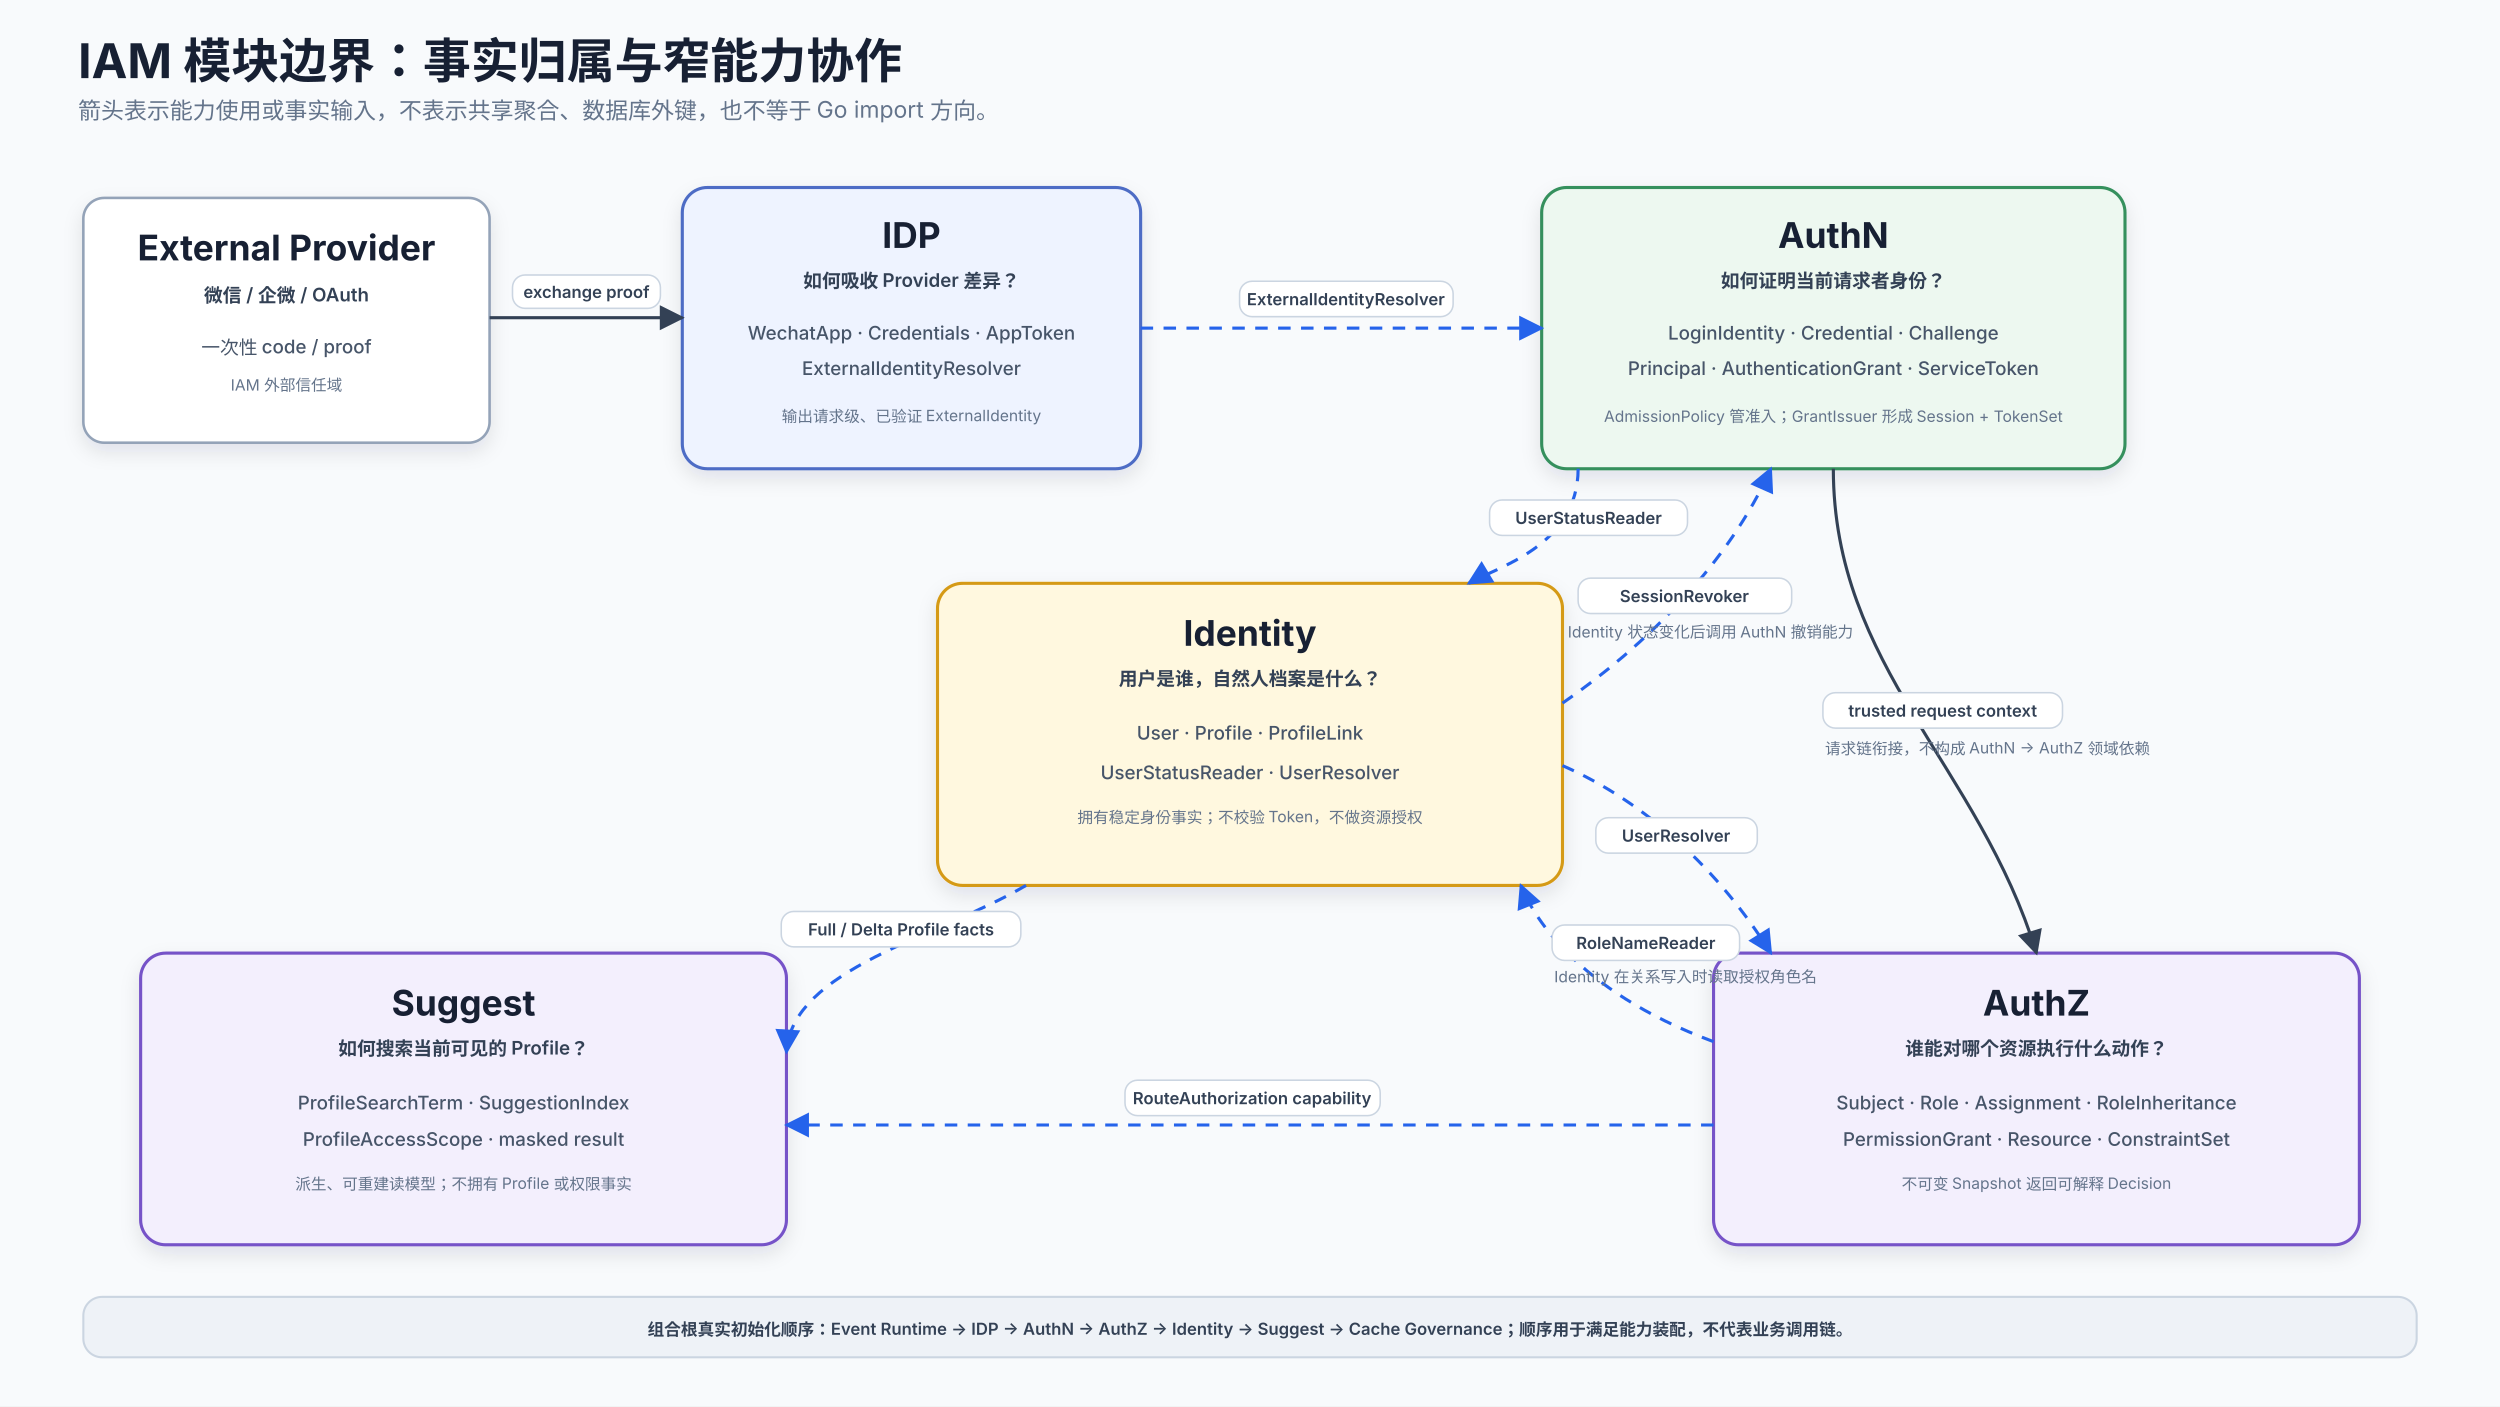
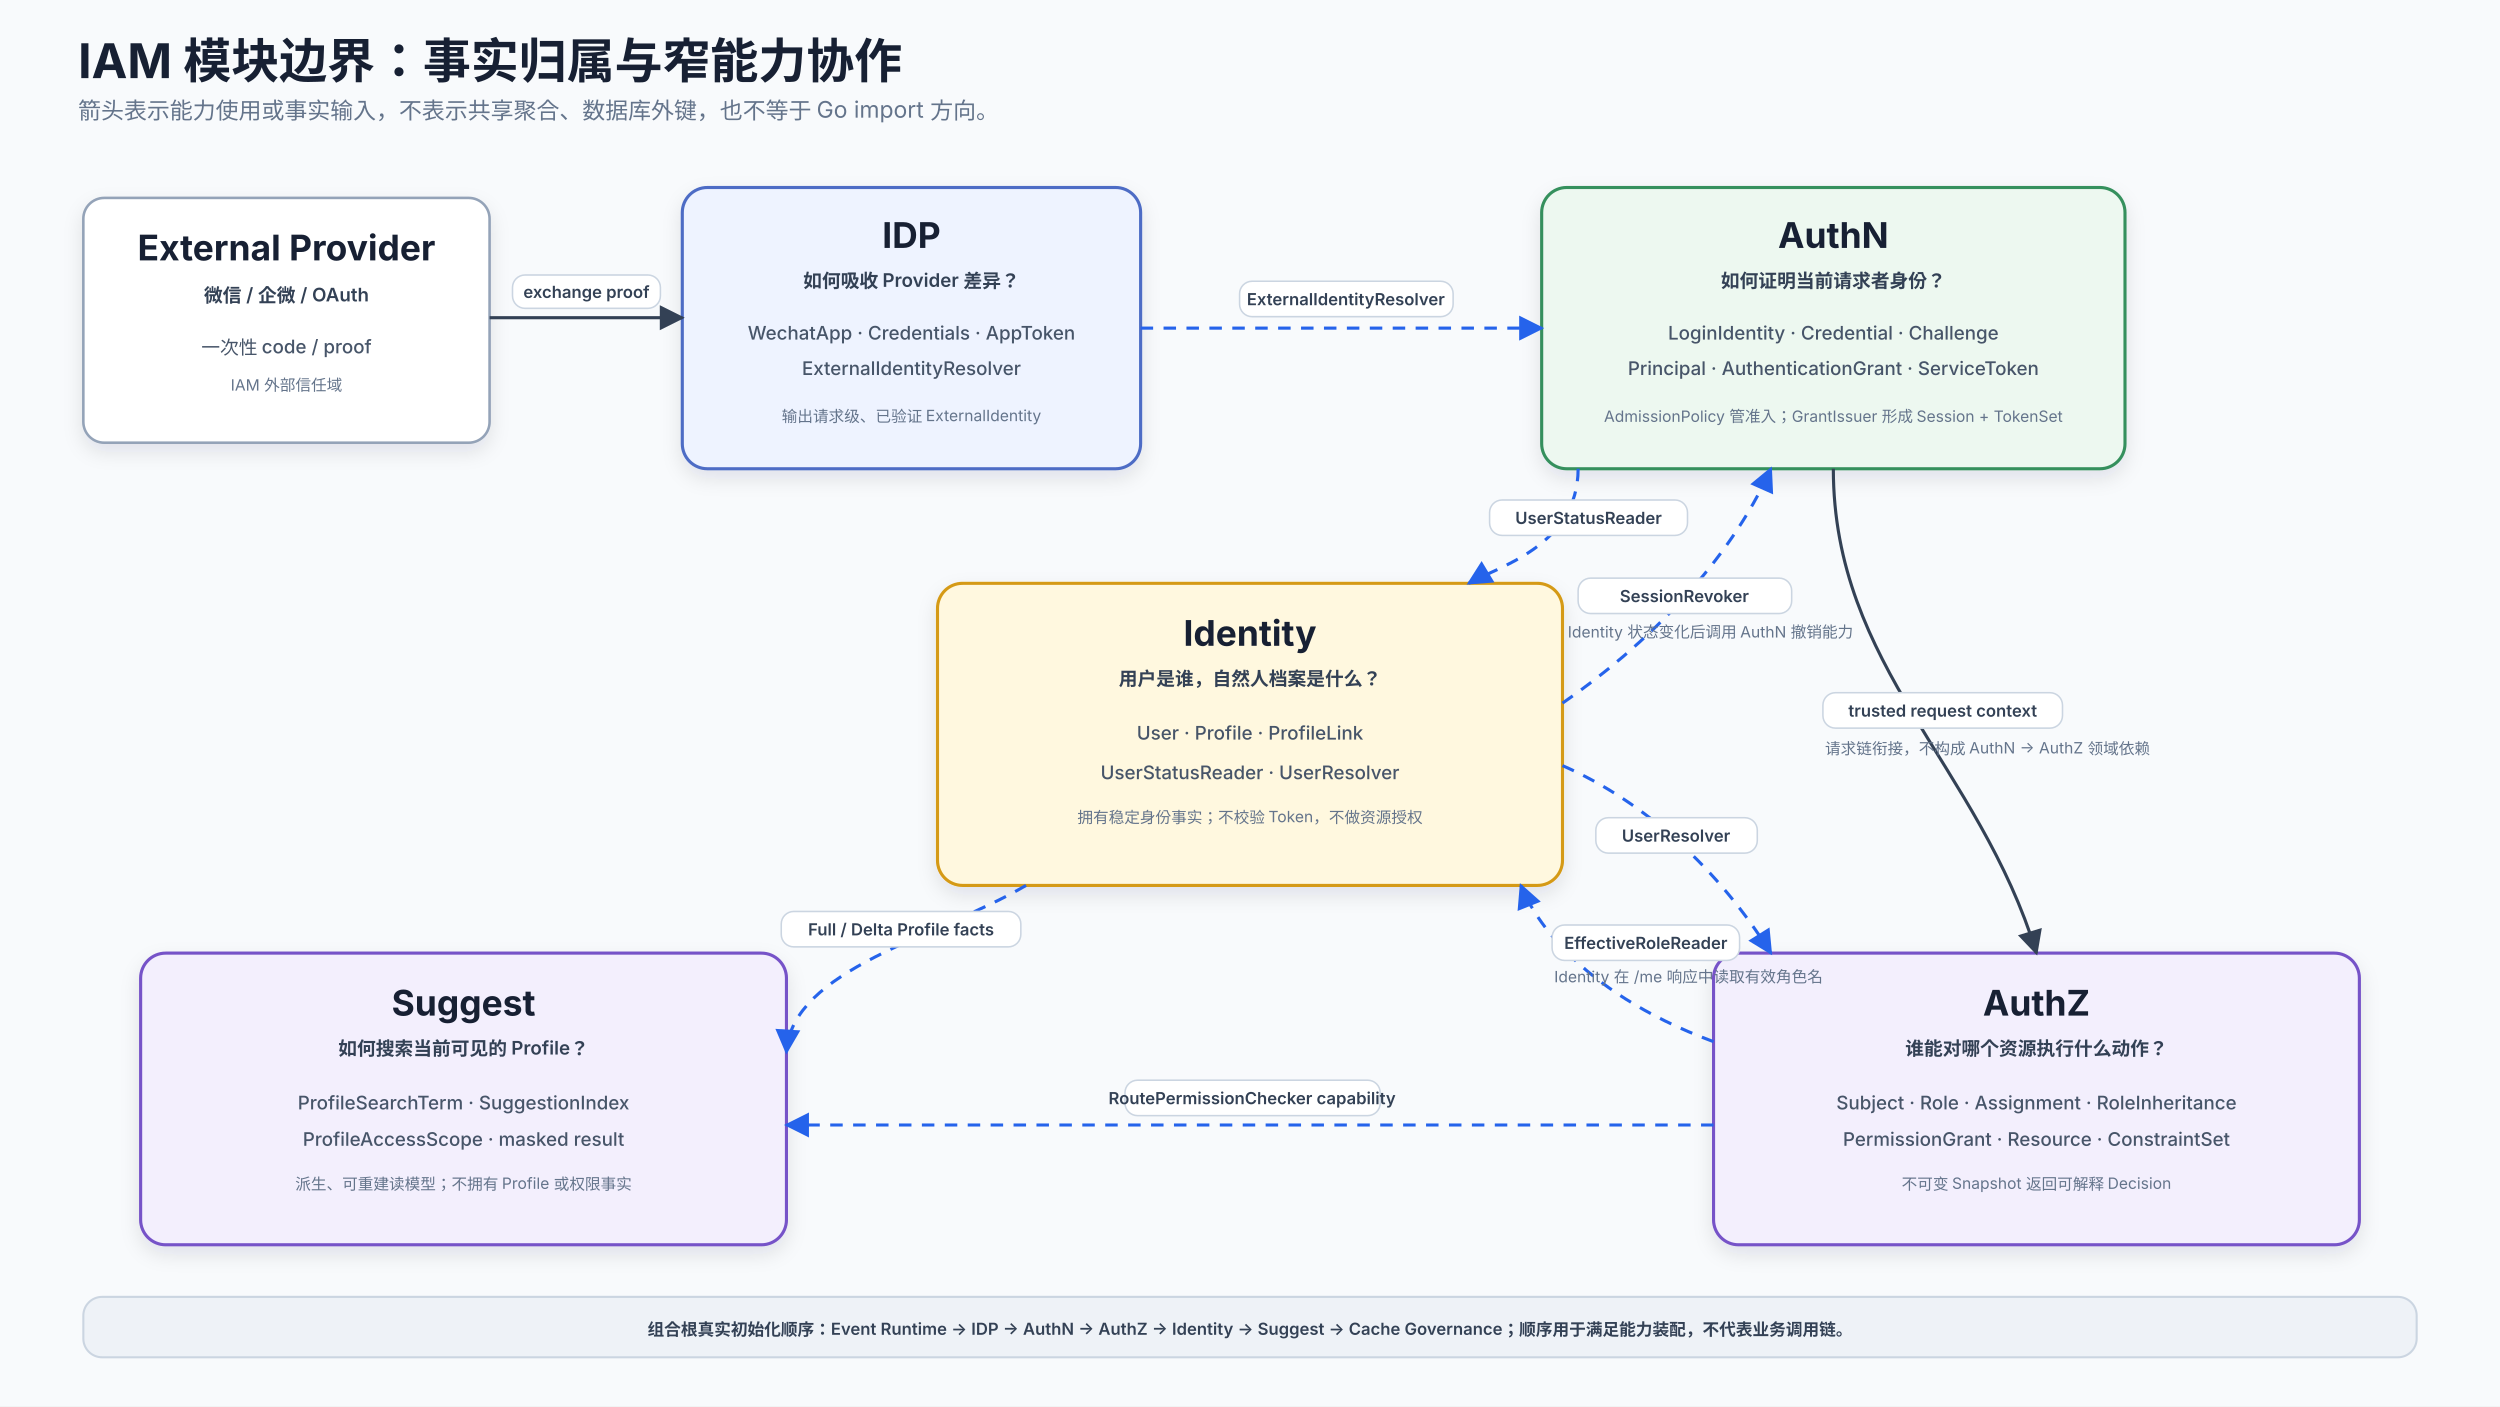
<svg xmlns="http://www.w3.org/2000/svg" width="2400" height="1350" viewBox="0 0 2400 1350" role="img" aria-labelledby="title desc">
  <defs>
    <marker id="arrow" viewBox="0 0 10 10" refX="9" refY="5" markerWidth="8" markerHeight="8" orient="auto">
      <path d="M0 0L10 5L0 10z" fill="#334155" />
    </marker>
    <marker id="blueArrow" viewBox="0 0 10 10" refX="9" refY="5" markerWidth="8" markerHeight="8" orient="auto">
      <path d="M0 0L10 5L0 10z" fill="#2563eb" />
    </marker>
    <filter id="shadow" x="-10%" y="-10%" width="120%" height="130%">
      <feDropShadow dx="0" dy="8" stdDeviation="9" flood-color="#172033" flood-opacity="0.10" />
    </filter>
    <style>
      .bg{fill:#f8fafc}.title{font:700 46px -apple-system,BlinkMacSystemFont,"Segoe UI","PingFang SC",sans-serif;fill:#172033}.subtitle{font:400 22px -apple-system,BlinkMacSystemFont,"Segoe UI","PingFang SC",sans-serif;fill:#64748b}.module{font:700 34px -apple-system,BlinkMacSystemFont,"Segoe UI","PingFang SC",sans-serif;fill:#172033}.question{font:600 18px -apple-system,BlinkMacSystemFont,"Segoe UI","PingFang SC",sans-serif;fill:#334155}.facts{font:500 18px -apple-system,BlinkMacSystemFont,"Segoe UI","PingFang SC",sans-serif;fill:#475569}.note{font:400 15px -apple-system,BlinkMacSystemFont,"Segoe UI","PingFang SC",sans-serif;fill:#64748b}.edgeLabel{font:600 16px -apple-system,BlinkMacSystemFont,"Segoe UI","PingFang SC",sans-serif;fill:#334155}.card{stroke-width:3;rx:24}.edge{stroke:#334155;stroke-width:3;fill:none;marker-end:url(#arrow)}.cap{stroke:#2563eb;stroke-width:3;stroke-dasharray:12 10;fill:none;marker-end:url(#blueArrow)}.external{fill:#fff;stroke:#94a3b8;stroke-width:2.5;rx:20}.labelBox{fill:#fff;stroke:#cbd5e1;stroke-width:1.5;rx:12}
    </style>
  </defs>
  <rect class="bg" width="2400" height="1350" />
  <text x="75" y="75" class="title">IAM 模块边界：事实归属与窄能力协作</text>
  <text x="75" y="114" class="subtitle">箭头表示能力使用或事实输入，不表示共享聚合、数据库外键，也不等于 Go import 方向。</text>
  <rect x="80" y="190" width="390" height="235" class="external" filter="url(#shadow)" />
  <text x="275" y="250" text-anchor="middle" class="module">External Provider</text>
  <text x="275" y="290" text-anchor="middle" class="question">微信 / 企微 / OAuth</text>
  <text x="275" y="340" text-anchor="middle" class="facts">一次性 code / proof</text>
  <text x="275" y="375" text-anchor="middle" class="note">IAM 外部信任域</text>
  <rect x="655" y="180" width="440" height="270" class="card" fill="#eef3ff" stroke="#4d6cc5" filter="url(#shadow)" />
  <text x="875" y="238" text-anchor="middle" class="module">IDP</text>
  <text x="875" y="276" text-anchor="middle" class="question">如何吸收 Provider 差异？</text>
  <text x="875" y="326" text-anchor="middle" class="facts">WechatApp · Credentials · AppToken</text>
  <text x="875" y="360" text-anchor="middle" class="facts">ExternalIdentityResolver</text>
  <text x="875" y="405" text-anchor="middle" class="note">输出请求级、已验证 ExternalIdentity</text>
  <rect x="1480" y="180" width="560" height="270" class="card" fill="#edf8f0" stroke="#36905d" filter="url(#shadow)" />
  <text x="1760" y="238" text-anchor="middle" class="module">AuthN</text>
  <text x="1760" y="276" text-anchor="middle" class="question">如何证明当前请求者身份？</text>
  <text x="1760" y="326" text-anchor="middle" class="facts">LoginIdentity · Credential · Challenge</text>
  <text x="1760" y="360" text-anchor="middle" class="facts">Principal · AuthenticationGrant · ServiceToken</text>
  <text x="1760" y="405" text-anchor="middle" class="note">AdmissionPolicy 管准入；GrantIssuer 形成 Session + TokenSet</text>
  <rect x="900" y="560" width="600" height="290" class="card" fill="#fff8df" stroke="#d59a16" filter="url(#shadow)" />
  <text x="1200" y="620" text-anchor="middle" class="module">Identity</text>
  <text x="1200" y="658" text-anchor="middle" class="question">用户是谁，自然人档案是什么？</text>
  <text x="1200" y="710" text-anchor="middle" class="facts">User · Profile · ProfileLink</text>
  <text x="1200" y="748" text-anchor="middle" class="facts">UserStatusReader · UserResolver</text>
  <text x="1200" y="790" text-anchor="middle" class="note">拥有稳定身份事实；不校验 Token，不做资源授权</text>
  <rect x="135" y="915" width="620" height="280" class="card" fill="#f3effd" stroke="#7652c8" filter="url(#shadow)" />
  <text x="445" y="975" text-anchor="middle" class="module">Suggest</text>
  <text x="445" y="1013" text-anchor="middle" class="question">如何搜索当前可见的 Profile？</text>
  <text x="445" y="1065" text-anchor="middle" class="facts">ProfileSearchTerm · SuggestionIndex</text>
  <text x="445" y="1100" text-anchor="middle" class="facts">ProfileAccessScope · masked result</text>
  <text x="445" y="1142" text-anchor="middle" class="note">派生、可重建读模型；不拥有 Profile 或权限事实</text>
  <rect x="1645" y="915" width="620" height="280" class="card" fill="#f3effd" stroke="#7652c8" filter="url(#shadow)" />
  <text x="1955" y="975" text-anchor="middle" class="module">AuthZ</text>
  <text x="1955" y="1013" text-anchor="middle" class="question">谁能对哪个资源执行什么动作？</text>
  <text x="1955" y="1065" text-anchor="middle" class="facts">Subject · Role · Assignment · RoleInheritance</text>
  <text x="1955" y="1100" text-anchor="middle" class="facts">PermissionGrant · Resource · ConstraintSet</text>
  <text x="1955" y="1142" text-anchor="middle" class="note">不可变 Snapshot 返回可解释 Decision</text>
  <path d="M470 305 L655 305" class="edge" />
  <rect x="492" y="264" width="142" height="32" class="labelBox" />
  <text x="563" y="286" text-anchor="middle" class="edgeLabel">exchange proof</text>
  <path d="M1095 315 L1480 315" class="cap" />
  <rect x="1190" y="270" width="205" height="34" class="labelBox" />
  <text x="1292" y="293" text-anchor="middle" class="edgeLabel">ExternalIdentityResolver</text>
  <path d="M1515 450 C1515 525 1435 545 1410 560" class="cap" />
  <rect x="1430" y="480" width="190" height="34" class="labelBox" />
  <text x="1525" y="503" text-anchor="middle" class="edgeLabel">UserStatusReader</text>
  <path d="M985 850 C900 900 760 930 755 1010" class="cap" />
  <rect x="750" y="875" width="230" height="34" class="labelBox" />
  <text x="865" y="898" text-anchor="middle" class="edgeLabel">Full / Delta Profile facts</text>
  <path d="M1500 735 C1580 770 1650 835 1700 915" class="cap" />
  <rect x="1532" y="785" width="155" height="34" class="labelBox" />
  <text x="1609" y="808" text-anchor="middle" class="edgeLabel">UserResolver</text>
  <path d="M1645 1080 C1300 1080 1050 1080 755 1080" class="cap" />
  <rect x="1080" y="1037" width="245" height="34" class="labelBox" />
-   <text x="1202" y="1060" text-anchor="middle" class="edgeLabel">RouteAuthorization capability</text>
+   <text x="1202" y="1060" text-anchor="middle" class="edgeLabel">RoutePermissionChecker capability</text>
  <path d="M1500 675 C1580 620 1660 540 1700 450" class="cap" />
  <rect x="1515" y="555" width="205" height="34" class="labelBox" />
  <text x="1617" y="578" text-anchor="middle" class="edgeLabel">SessionRevoker</text>
  <text x="1505" y="612" class="note">Identity 状态变化后调用 AuthN 撤销能力</text>
  <path d="M1645 1000 C1510 950 1470 875 1460 850" class="cap" />
  <rect x="1490" y="888" width="180" height="34" class="labelBox" />
-   <text x="1580" y="911" text-anchor="middle" class="edgeLabel">RoleNameReader</text>
-   <text x="1492" y="943" class="note">Identity 在关系写入时读取授权角色名</text>
+   <text x="1580" y="911" text-anchor="middle" class="edgeLabel">EffectiveRoleReader</text>
+   <text x="1492" y="943" class="note">Identity 在 /me 响应中读取有效角色名</text>
  <path d="M1760 450 C1760 640 1900 735 1955 915" class="edge" />
  <rect x="1750" y="665" width="230" height="34" class="labelBox" />
  <text x="1865" y="688" text-anchor="middle" class="edgeLabel">trusted request context</text>
  <text x="1752" y="724" class="note">请求链衔接，不构成 AuthN → AuthZ 领域依赖</text>
  <rect x="80" y="1245" width="2240" height="58" rx="18" fill="#eef2f7" stroke="#cbd5e1" stroke-width="2" />
  <text x="1200" y="1282" text-anchor="middle" class="edgeLabel">组合根真实初始化顺序：Event Runtime → IDP → AuthN → AuthZ → Identity → Suggest → Cache Governance；顺序用于满足能力装配，不代表业务调用链。</text>
</svg>
